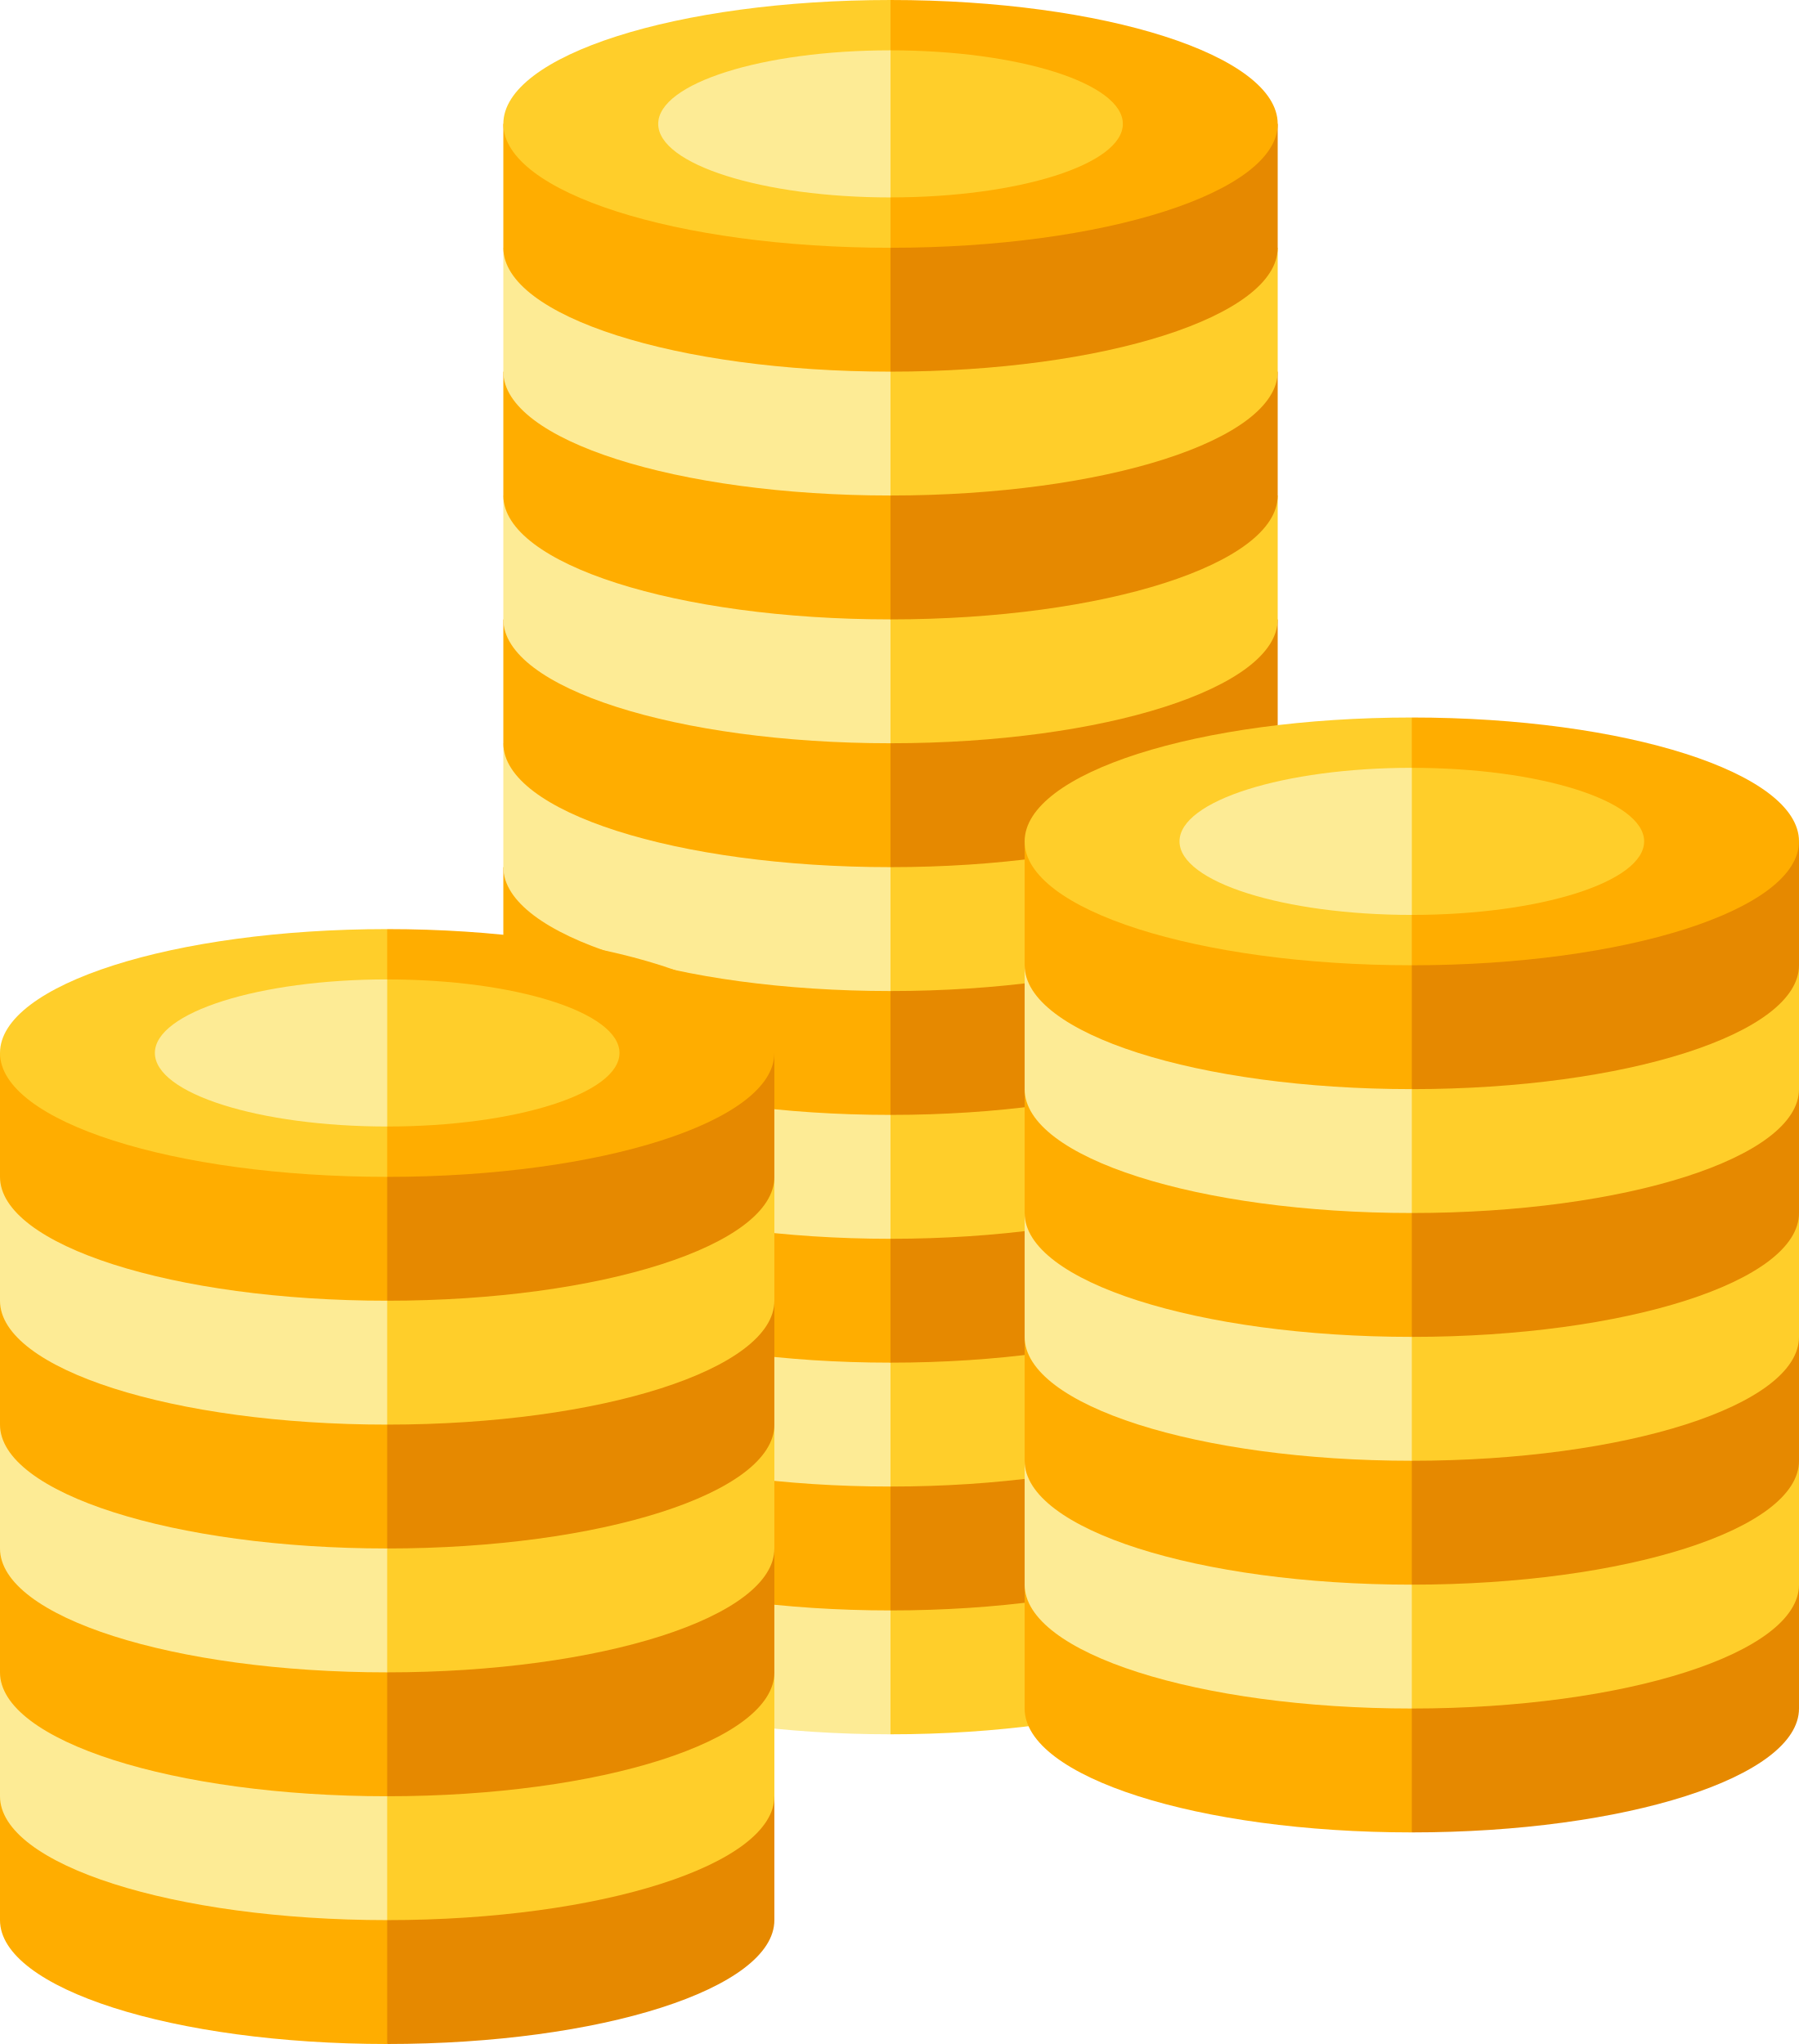
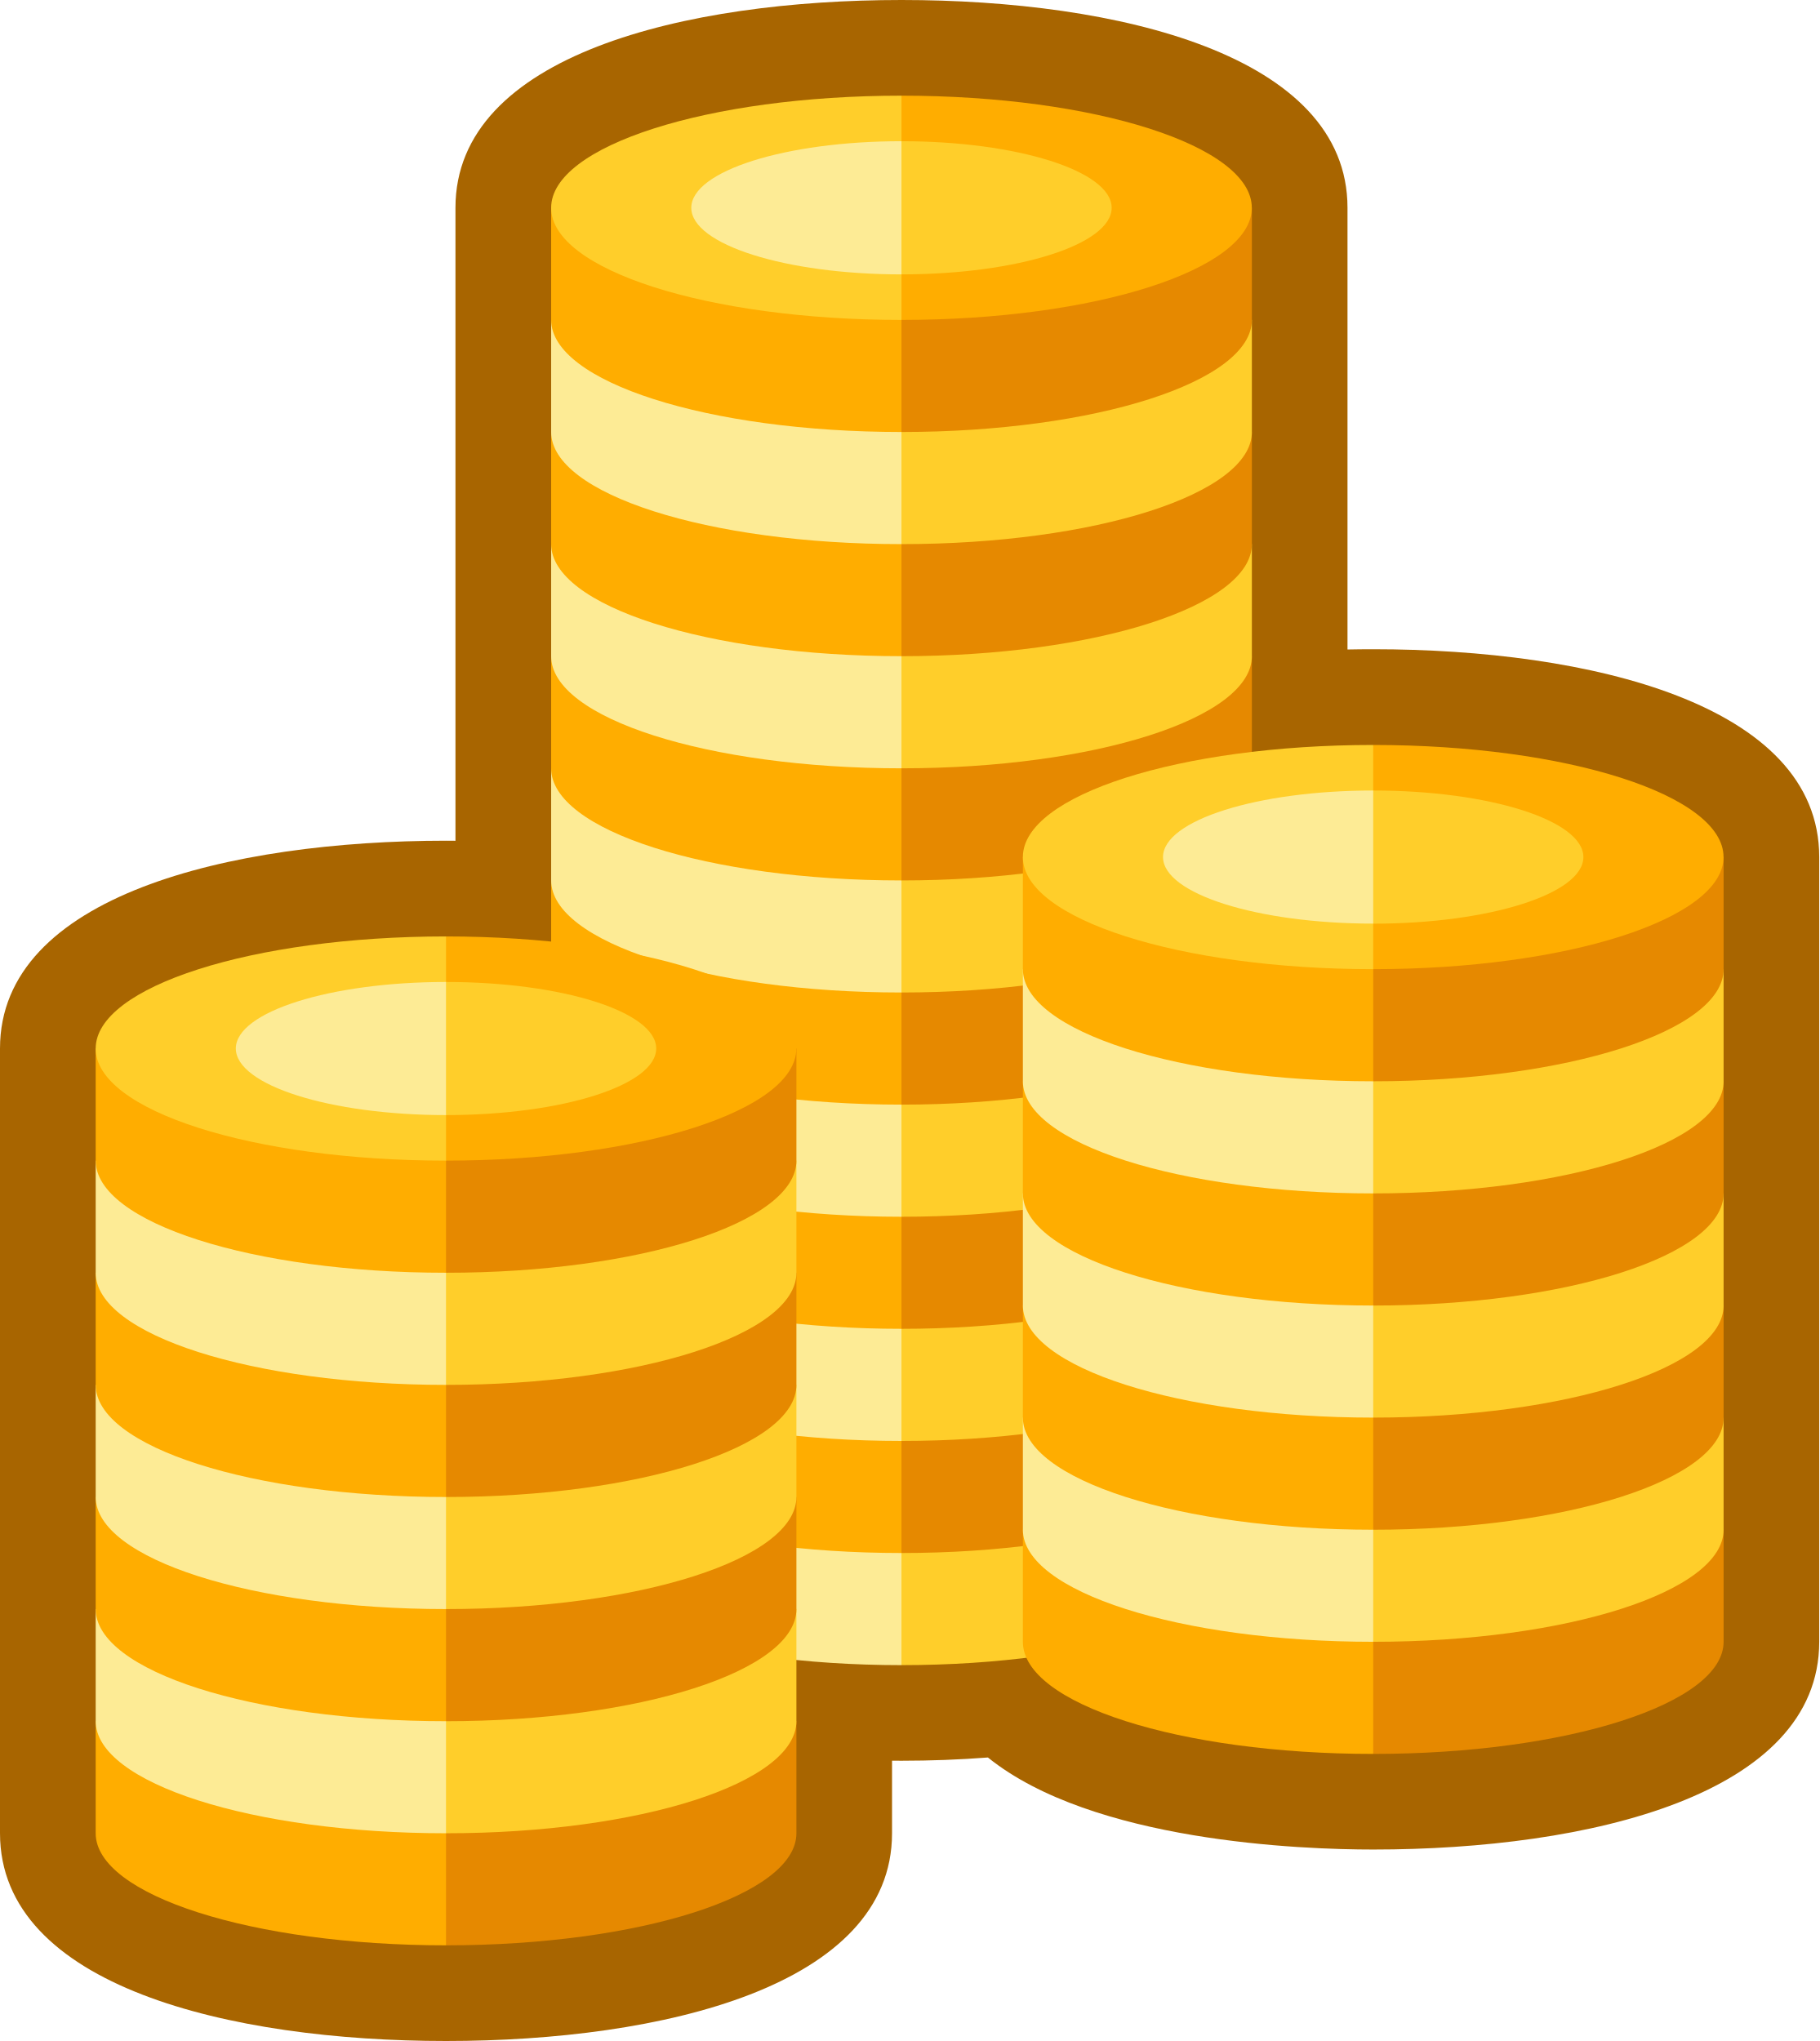
- <svg xmlns="http://www.w3.org/2000/svg" viewBox="0 0 88 100">
-   <path d="M62.5,72.727v6.061h0c-.001,3.347-8.48,6.06-18.939,6.06h-0l-3.788-6.061,3.788-6.061Z" fill="#ffce2a" />
-   <path d="M24.621,72.727v6.061h0c.001,3.347,8.48,6.06,18.939,6.06h0V72.727Z" fill="#fdeb95" />
-   <path d="M62.5,66.667v6.061h0c-.001,3.347-8.48,6.06-18.939,6.06h-0l-3.788-6.061,3.788-6.061Z" fill="#e68900" />
-   <path d="M24.621,66.667v6.061h0c.001,3.347,8.48,6.06,18.939,6.06h0V66.667Z" fill="#ffad00" />
-   <path d="M62.5,60.606v6.061h0c-.001,3.347-8.48,6.06-18.939,6.06h-0l-3.788-6.061,3.788-6.061Z" fill="#ffce2a" />
-   <path d="M24.621,60.606v6.061h0c.001,3.347,8.48,6.06,18.939,6.06h0V60.606Z" fill="#fdeb95" />
-   <path d="M62.5,54.545v6.061h0c-.001,3.347-8.48,6.06-18.939,6.06h-0l-3.788-6.061,3.788-6.061Z" fill="#e68900" />
-   <path d="M24.621,54.545v6.061h0c.001,3.347,8.48,6.06,18.939,6.06h0V54.545Z" fill="#ffad00" />
-   <path d="M62.5,48.485v6.061h0c-.001,3.347-8.48,6.06-18.939,6.06h-0l-3.788-6.061,3.788-6.061Z" fill="#ffce2a" />
-   <path d="M24.621,48.485v6.061h0c.001,3.347,8.48,6.06,18.939,6.06h0V48.485Z" fill="#fdeb95" />
-   <path d="M62.5,42.424V48.485h0c-.001,3.347-8.48,6.06-18.939,6.06h-0l-3.788-6.061,3.788-6.061Z" fill="#e68900" />
-   <path d="M24.621,42.424V48.485h0c.001,3.347,8.48,6.06,18.939,6.06h0V42.424Z" fill="#ffad00" />
-   <path d="M62.5,36.364v6.061h0c-.001,3.347-8.48,6.06-18.939,6.06h-0l-3.788-6.061,3.788-6.061Z" fill="#ffce2a" />
-   <path d="M24.621,36.364v6.061h0c.001,3.347,8.48,6.06,18.939,6.06h0V36.364Z" fill="#fdeb95" />
-   <path d="M62.5,30.303v6.061h0c-.001,3.347-8.48,6.06-18.939,6.06h-0l-3.788-6.061L43.561,30.303Z" fill="#e68900" />
-   <path d="M24.621,30.303v6.061h0c.001,3.347,8.48,6.06,18.939,6.06h0V30.303Z" fill="#ffad00" />
-   <path d="M62.5,24.242V30.303h0c-.001,3.347-8.48,6.06-18.939,6.06h-0L39.773,30.303l3.788-6.061Z" fill="#ffce2a" />
-   <path d="M24.621,24.242V30.303h0c.001,3.347,8.48,6.06,18.939,6.06h0V24.242Z" fill="#fdeb95" />
-   <path d="M62.5,18.182V24.243h0c-.001,3.347-8.48,6.06-18.939,6.06h-0l-3.788-6.061,3.788-6.061Z" fill="#e68900" />
-   <path d="M24.621,18.182V24.243h0c.001,3.347,8.48,6.06,18.939,6.06h0V18.182Z" fill="#ffad00" />
-   <path d="M62.5,12.121V18.182h0c-.001,3.347-8.48,6.06-18.939,6.06h-0l-3.788-6.061,3.788-6.061Z" fill="#ffce2a" />
-   <path d="M24.621,12.121V18.182h0c.001,3.347,8.48,6.06,18.939,6.06h0V12.121Z" fill="#fdeb95" />
-   <path d="M62.5,6.061v6.061h0c-.001,3.347-8.48,6.06-18.939,6.06h-0l-3.788-6.061,3.788-6.061Z" fill="#e68900" />
-   <path d="M24.621,6.061v6.061h0c.001,3.347,8.48,6.06,18.939,6.06h0V6.061Z" fill="#ffad00" />
-   <path d="M43.561,0h0L39.773,6.061l3.788,6.061h0c10.46,0,18.939-2.713,18.939-6.061C62.5,2.713,54.021,0,43.561,0Z" fill="#ffad00" />
-   <path d="M24.621,6.061c0,3.347,8.479,6.061,18.939,6.061V0C33.101,0,24.621,2.713,24.621,6.061Z" fill="#ffce2a" />
-   <path d="M43.561,2.462h0l-3.788,3.598,3.788,3.598h0c6.266,0,11.364-1.614,11.364-3.598C54.924,4.076,49.827,2.462,43.561,2.462Z" fill="#ffce2a" />
-   <path d="M32.197,6.061c0,1.984,5.098,3.598,11.364,3.598v-7.197C37.295,2.462,32.197,4.076,32.197,6.061Z" fill="#fdeb95" />
-   <path d="M37.879,87.879v6.061h0C37.878,97.287,29.399,100,18.94,100h-0l-3.788-6.061,3.788-6.061Z" fill="#e68900" />
-   <path d="M0,87.879v6.061H0C.001,97.287,8.48,100,18.939,100h0V87.879Z" fill="#ffad00" />
-   <path d="M37.879,81.818V87.879h0c-.001,3.347-8.48,6.06-18.939,6.06h-0l-3.788-6.061,3.788-6.061Z" fill="#ffce2a" />
-   <path d="M0,81.818V87.879H0c.001,3.347,8.48,6.06,18.939,6.06h0V81.818Z" fill="#fdeb95" />
-   <path d="M37.879,75.758v6.061h0c-.001,3.347-8.48,6.06-18.939,6.06h-0l-3.788-6.061,3.788-6.061Z" fill="#e68900" />
-   <path d="M0,75.758v6.061H0c.001,3.347,8.48,6.06,18.939,6.06h0V75.758Z" fill="#ffad00" />
-   <path d="M37.879,69.697v6.061h0c-.001,3.347-8.48,6.06-18.939,6.06h-0l-3.788-6.061L18.939,69.697Z" fill="#ffce2a" />
-   <path d="M0,69.697v6.061H0c.001,3.347,8.48,6.06,18.939,6.06h0V69.697Z" fill="#fdeb95" />
-   <path d="M37.879,63.636v6.061h0c-.001,3.347-8.48,6.06-18.939,6.06h-0L15.152,69.697l3.788-6.061Z" fill="#e68900" />
-   <path d="M0,63.636v6.061H0c.001,3.347,8.48,6.06,18.939,6.06h0V63.636Z" fill="#ffad00" />
-   <path d="M37.879,57.576v6.061h0c-.001,3.347-8.48,6.06-18.939,6.06h-0l-3.788-6.061,3.788-6.061Z" fill="#ffce2a" />
-   <path d="M0,57.576v6.061H0C.001,66.984,8.48,69.697,18.939,69.697h0V57.576Z" fill="#fdeb95" />
-   <path d="M37.879,51.515v6.061h0c-.001,3.347-8.48,6.06-18.939,6.06h-0l-3.788-6.061,3.788-6.061Z" fill="#e68900" />
-   <path d="M0,51.515v6.061H0c.001,3.347,8.48,6.06,18.939,6.06h0V51.515Z" fill="#ffad00" />
-   <path d="M18.939,45.455h0l-3.788,6.061,3.788,6.061h0c10.46,0,18.939-2.713,18.939-6.061C37.879,48.168,29.399,45.455,18.939,45.455Z" fill="#ffad00" />
-   <path d="M0,51.515c0,3.347,8.479,6.061,18.939,6.061V45.455C8.479,45.455,0,48.168,0,51.515Z" fill="#ffce2a" />
-   <path d="M18.939,47.917h0l-3.788,3.598,3.788,3.598h0c6.266,0,11.364-1.614,11.364-3.598C30.303,49.531,25.205,47.917,18.939,47.917Z" fill="#ffce2a" />
-   <path d="M7.576,51.515c0,1.984,5.098,3.598,11.364,3.598v-7.197C12.673,47.917,7.576,49.531,7.576,51.515Z" fill="#fdeb95" />
-   <path d="M88,77.527v6.061h0c-.001,3.347-8.48,6.06-18.939,6.06h-0l-3.788-6.061,3.788-6.061Z" fill="#e68900" />
-   <path d="M50.121,77.527v6.061h0c.001,3.347,8.48,6.06,18.939,6.06h0V77.527Z" fill="#ffad00" />
-   <path d="M88,71.466v6.061h0c-.001,3.347-8.48,6.06-18.939,6.06h-0L65.273,77.527l3.788-6.061Z" fill="#ffce2a" />
-   <path d="M50.121,71.466v6.061h0c.001,3.347,8.48,6.06,18.939,6.06h0V71.466Z" fill="#fdeb95" />
-   <path d="M88,65.406v6.061h0c-.001,3.347-8.48,6.06-18.939,6.06h-0l-3.788-6.061,3.788-6.061Z" fill="#e68900" />
-   <path d="M50.121,65.406v6.061h0c.001,3.347,8.48,6.06,18.939,6.06h0V65.406Z" fill="#ffad00" />
-   <path d="M88,59.345v6.061h0c-.001,3.347-8.48,6.06-18.939,6.06h-0l-3.788-6.061,3.788-6.061Z" fill="#ffce2a" />
-   <path d="M50.121,59.345v6.061h0c.001,3.347,8.48,6.06,18.939,6.06h0V59.345Z" fill="#fdeb95" />
-   <path d="M88,53.285V59.345h0c-.001,3.347-8.48,6.06-18.939,6.06h-0l-3.788-6.061,3.788-6.061Z" fill="#e68900" />
-   <path d="M50.121,53.285V59.345h0c.001,3.347,8.48,6.06,18.939,6.06h0V53.285Z" fill="#ffad00" />
-   <path d="M88,47.224V53.285h0c-.001,3.347-8.48,6.06-18.939,6.06h-0l-3.788-6.061,3.788-6.061Z" fill="#ffce2a" />
-   <path d="M50.121,47.224V53.285h0c.001,3.347,8.48,6.06,18.939,6.06h0V47.224Z" fill="#fdeb95" />
-   <path d="M88,41.163v6.061h0c-.001,3.347-8.48,6.06-18.939,6.06h-0l-3.788-6.061,3.788-6.061Z" fill="#e68900" />
-   <path d="M50.121,41.163v6.061h0c.001,3.347,8.48,6.06,18.939,6.06h0V41.163Z" fill="#ffad00" />
-   <path d="M69.061,35.103h0l-3.788,6.061,3.788,6.061h0C79.52,47.224,88,44.511,88,41.163,88,37.816,79.521,35.103,69.061,35.103Z" fill="#ffad00" />
-   <path d="M50.121,41.163c0,3.347,8.479,6.061,18.939,6.061V35.103C58.601,35.103,50.121,37.816,50.121,41.163Z" fill="#ffce2a" />
-   <path d="M69.061,37.565h0l-3.788,3.598,3.788,3.598h0c6.266,0,11.364-1.614,11.364-3.598C80.424,39.179,75.327,37.565,69.061,37.565Z" fill="#ffce2a" />
-   <path d="M57.697,41.163c0,1.984,5.098,3.598,11.364,3.598v-7.197C62.795,37.565,57.697,39.179,57.697,41.163Z" fill="#fdeb95" />
+ <svg xmlns="http://www.w3.org/2000/svg" viewBox="0 0 28.52 32">
+   <path d="M14.133,0C10.752,0,7.14.856,7.14,3.258V13.182q-.074-.001-.148-.001C3.612,13.182,0,14.038,0,16.439V28.742C0,31.144,3.612,32,6.992,32s6.992-.856,6.992-3.257V27.605q.074.001.148.001c.455,0,.909-.017,1.355-.051,1.64,1.323,4.92,1.443,6.04,1.443,3.38,0,6.992-.856,6.992-3.257V13.437c-0-2.402-3.612-3.258-6.992-3.258q-.201,0-.403.004V3.258C21.125.856,17.513,0,14.133,0Z" fill="#a86500" />
+   <path d="M19.625,22.591v1.758h0c-0.0.971-2.459,1.758-5.492,1.758h-0L13.034,24.348l1.098-1.758Z" fill="#ffce2a" />
+   <path d="M8.64,22.591v1.758h0c0.0.971,2.459,1.758,5.492,1.758h0V22.591Z" fill="#fdeb95" />
+   <path d="M19.625,20.833V22.591h0c-0.0.971-2.459,1.758-5.492,1.758h-0L13.034,22.591l1.098-1.758Z" fill="#e68900" />
+   <path d="M8.64,20.833V22.591h0c0.0.971,2.459,1.758,5.492,1.758h0V20.833Z" fill="#ffad00" />
+   <path d="M19.625,19.076v1.758h0c-0.0.971-2.459,1.758-5.492,1.758h-0L13.034,20.833l1.098-1.758Z" fill="#ffce2a" />
+   <path d="M8.64,19.076v1.758h0c0.0.971,2.459,1.758,5.492,1.758h0V19.076Z" fill="#fdeb95" />
+   <path d="M19.625,17.318v1.758h0c-0.0.971-2.459,1.758-5.492,1.758h-0L13.034,19.076l1.098-1.758Z" fill="#e68900" />
+   <path d="M8.64,17.318v1.758h0c0.0.971,2.459,1.758,5.492,1.758h0V17.318Z" fill="#ffad00" />
+   <path d="M19.625,15.561v1.758h0c-0.0.971-2.459,1.758-5.492,1.758h-0L13.034,17.318l1.098-1.758Z" fill="#ffce2a" />
+   <path d="M8.64,15.561v1.758h0c0.0.971,2.459,1.758,5.492,1.758h0V15.561Z" fill="#fdeb95" />
+   <path d="M19.625,13.803v1.758h0c-0.0.971-2.459,1.758-5.492,1.758h-0L13.034,15.561,14.133,13.803Z" fill="#e68900" />
+   <path d="M8.64,13.803v1.758h0c0.0.971,2.459,1.758,5.492,1.758h0V13.803Z" fill="#ffad00" />
+   <path d="M19.625,12.045v1.758h0c-0.0.971-2.459,1.758-5.492,1.758h-0L13.034,13.803l1.098-1.758Z" fill="#ffce2a" />
+   <path d="M8.64,12.045v1.758h0c0.0.971,2.459,1.758,5.492,1.758h0V12.045Z" fill="#fdeb95" />
+   <path d="M19.625,10.288V12.046h0c-0.0.971-2.459,1.758-5.492,1.758h-0L13.034,12.045l1.098-1.758Z" fill="#e68900" />
+   <path d="M8.64,10.288V12.046h0c0.0.971,2.459,1.758,5.492,1.758h0V10.288Z" fill="#ffad00" />
+   <path d="M19.625,8.53v1.758h0c-0.0.971-2.459,1.758-5.492,1.758h-0L13.034,10.288,14.133,8.53Z" fill="#ffce2a" />
+   <path d="M8.64,8.53v1.758h0c0.0.971,2.459,1.758,5.492,1.758h0V8.53Z" fill="#fdeb95" />
+   <path d="M19.625,6.773V8.53h0c-0.0.971-2.459,1.758-5.492,1.758h-0L13.034,8.53l1.098-1.758Z" fill="#e68900" />
+   <path d="M8.64,6.773V8.53h0c0.0.971,2.459,1.758,5.492,1.758h0V6.773Z" fill="#ffad00" />
+   <path d="M19.625,5.015V6.773h0c-0.0.971-2.459,1.758-5.492,1.758h-0L13.034,6.773l1.098-1.758Z" fill="#ffce2a" />
+   <path d="M8.64,5.015V6.773h0c0.0.971,2.459,1.758,5.492,1.758h0V5.015Z" fill="#fdeb95" />
+   <path d="M19.625,3.258V5.015h0c-0.0.971-2.459,1.758-5.492,1.758h-0L13.034,5.015l1.098-1.758Z" fill="#e68900" />
+   <path d="M8.64,3.258V5.015h0c0.0.971,2.459,1.758,5.492,1.758h0V3.258Z" fill="#ffad00" />
+   <path d="M14.133,1.5h0L13.034,3.258l1.098,1.758h0c3.033,0,5.492-.787,5.492-1.758S17.166,1.5,14.133,1.5Z" fill="#ffad00" />
+   <path d="M8.64,3.258c0,.971,2.459,1.758,5.492,1.758V1.5C11.099,1.5,8.64,2.287,8.64,3.258Z" fill="#ffce2a" />
+   <path d="M14.133,2.214h0L13.034,3.258l1.098,1.044h0c1.817,0,3.295-.468,3.295-1.044S15.95,2.214,14.133,2.214Z" fill="#ffce2a" />
+   <path d="M10.837,3.258c0,.575,1.478,1.044,3.295,1.044V2.214C12.315,2.214,10.837,2.682,10.837,3.258Z" fill="#fdeb95" />
+   <path d="M12.485,26.985v1.758h0C12.485,29.713,10.026,30.5,6.992,30.5H6.992L5.894,28.742l1.098-1.758Z" fill="#e68900" />
+   <path d="M1.5,26.985v1.758h0C1.5,29.713,3.959,30.5,6.992,30.5h0V26.985Z" fill="#ffad00" />
+   <path d="M12.485,25.227V26.985h0c-0.0.971-2.459,1.758-5.492,1.758H6.992L5.894,26.985l1.098-1.758Z" fill="#ffce2a" />
+   <path d="M1.5,25.227V26.985h0c0.0.971,2.459,1.758,5.492,1.758h0V25.227Z" fill="#fdeb95" />
+   <path d="M12.485,23.47v1.758h0c-0.0.971-2.459,1.758-5.492,1.758H6.992L5.894,25.227,6.992,23.47Z" fill="#e68900" />
+   <path d="M1.5,23.47v1.758h0c0.0.971,2.459,1.758,5.492,1.758h0V23.47Z" fill="#ffad00" />
+   <path d="M12.485,21.712v1.758h0c-0.0.971-2.459,1.758-5.492,1.758H6.992L5.894,23.47l1.098-1.758Z" fill="#ffce2a" />
+   <path d="M1.5,21.712v1.758h0c0.0.971,2.459,1.758,5.492,1.758h0V21.712Z" fill="#fdeb95" />
+   <path d="M12.485,19.955v1.758h0c-0.0.971-2.459,1.758-5.492,1.758H6.992L5.894,21.712l1.098-1.758Z" fill="#e68900" />
+   <path d="M1.5,19.955v1.758h0c0.0.971,2.459,1.758,5.492,1.758h0V19.955Z" fill="#ffad00" />
+   <path d="M12.485,18.197V19.955h0c-0.0.971-2.459,1.758-5.492,1.758H6.992L5.894,19.955,6.992,18.197Z" fill="#ffce2a" />
+   <path d="M1.5,18.197V19.955h0c0.0.971,2.459,1.758,5.492,1.758h0V18.197Z" fill="#fdeb95" />
+   <path d="M12.485,16.439V18.197h0c-0.0.971-2.459,1.758-5.492,1.758H6.992L5.894,18.197l1.098-1.758Z" fill="#e68900" />
+   <path d="M1.5,16.439V18.197h0c0.0.971,2.459,1.758,5.492,1.758h0V16.439Z" fill="#ffad00" />
+   <path d="M6.992,14.682h0L5.894,16.439,6.992,18.197h0c3.033,0,5.492-.787,5.492-1.758S10.026,14.682,6.992,14.682Z" fill="#ffad00" />
+   <path d="M1.5,16.439c0,.971,2.459,1.758,5.492,1.758V14.682C3.959,14.682,1.5,15.469,1.5,16.439Z" fill="#ffce2a" />
+   <path d="M6.992,15.396h0L5.894,16.439,6.992,17.483h0c1.817,0,3.295-.468,3.295-1.044S8.81,15.396,6.992,15.396Z" fill="#ffce2a" />
+   <path d="M3.697,16.439c0,.575,1.478,1.044,3.295,1.044V15.396C5.175,15.396,3.697,15.864,3.697,16.439Z" fill="#fdeb95" />
+   <path d="M27.02,23.983v1.758h0c-0.0.971-2.459,1.758-5.492,1.758h-0L20.429,25.74l1.098-1.758Z" fill="#e68900" />
+   <path d="M16.035,23.983v1.758h0c0.0.971,2.459,1.758,5.492,1.758h0V23.983Z" fill="#ffad00" />
+   <path d="M27.02,22.225v1.758h0c-0.0.971-2.459,1.758-5.492,1.758h-0L20.429,23.983l1.098-1.758Z" fill="#ffce2a" />
+   <path d="M16.035,22.225v1.758h0c0.0.971,2.459,1.758,5.492,1.758h0V22.225Z" fill="#fdeb95" />
+   <path d="M27.02,20.468v1.758h0c-0.0.971-2.459,1.758-5.492,1.758h-0L20.429,22.225l1.098-1.758Z" fill="#e68900" />
+   <path d="M16.035,20.468v1.758h0c0.0.971,2.459,1.758,5.492,1.758h0V20.468Z" fill="#ffad00" />
+   <path d="M27.02,18.71v1.758h0c-0.0.971-2.459,1.758-5.492,1.758h-0L20.429,20.468l1.098-1.758Z" fill="#ffce2a" />
+   <path d="M16.035,18.71v1.758h0c0.0.971,2.459,1.758,5.492,1.758h0V18.71Z" fill="#fdeb95" />
+   <path d="M27.02,16.953v1.758h0c-0.0.971-2.459,1.758-5.492,1.758h-0L20.429,18.71l1.098-1.758Z" fill="#e68900" />
+   <path d="M16.035,16.953v1.758h0c0.0.971,2.459,1.758,5.492,1.758h0V16.953Z" fill="#ffad00" />
+   <path d="M27.02,15.195v1.758h0c-0.0.971-2.459,1.758-5.492,1.758h-0L20.429,16.953l1.098-1.758Z" fill="#ffce2a" />
+   <path d="M16.035,15.195v1.758h0c0.0.971,2.459,1.758,5.492,1.758h0V15.195Z" fill="#fdeb95" />
+   <path d="M27.02,13.437V15.195h0c-0.0.971-2.459,1.758-5.492,1.758h-0L20.429,15.195l1.098-1.758Z" fill="#e68900" />
+   <path d="M16.035,13.437V15.195h0c0.0.971,2.459,1.758,5.492,1.758h0V13.437Z" fill="#ffad00" />
+   <path d="M21.528,11.68h0L20.429,13.437l1.098,1.758h0c3.033,0,5.492-.787,5.492-1.758S24.561,11.68,21.528,11.68Z" fill="#ffad00" />
+   <path d="M16.035,13.437c0,.971,2.459,1.758,5.492,1.758V11.68C18.494,11.68,16.035,12.467,16.035,13.437Z" fill="#ffce2a" />
+   <path d="M21.528,12.394h0l-1.099,1.044,1.098,1.044h0c1.817,0,3.295-.468,3.295-1.044S23.345,12.394,21.528,12.394Z" fill="#ffce2a" />
+   <path d="M18.232,13.437c0,.575,1.478,1.044,3.295,1.044V12.394C19.71,12.394,18.232,12.862,18.232,13.437Z" fill="#fdeb95" />
</svg>
